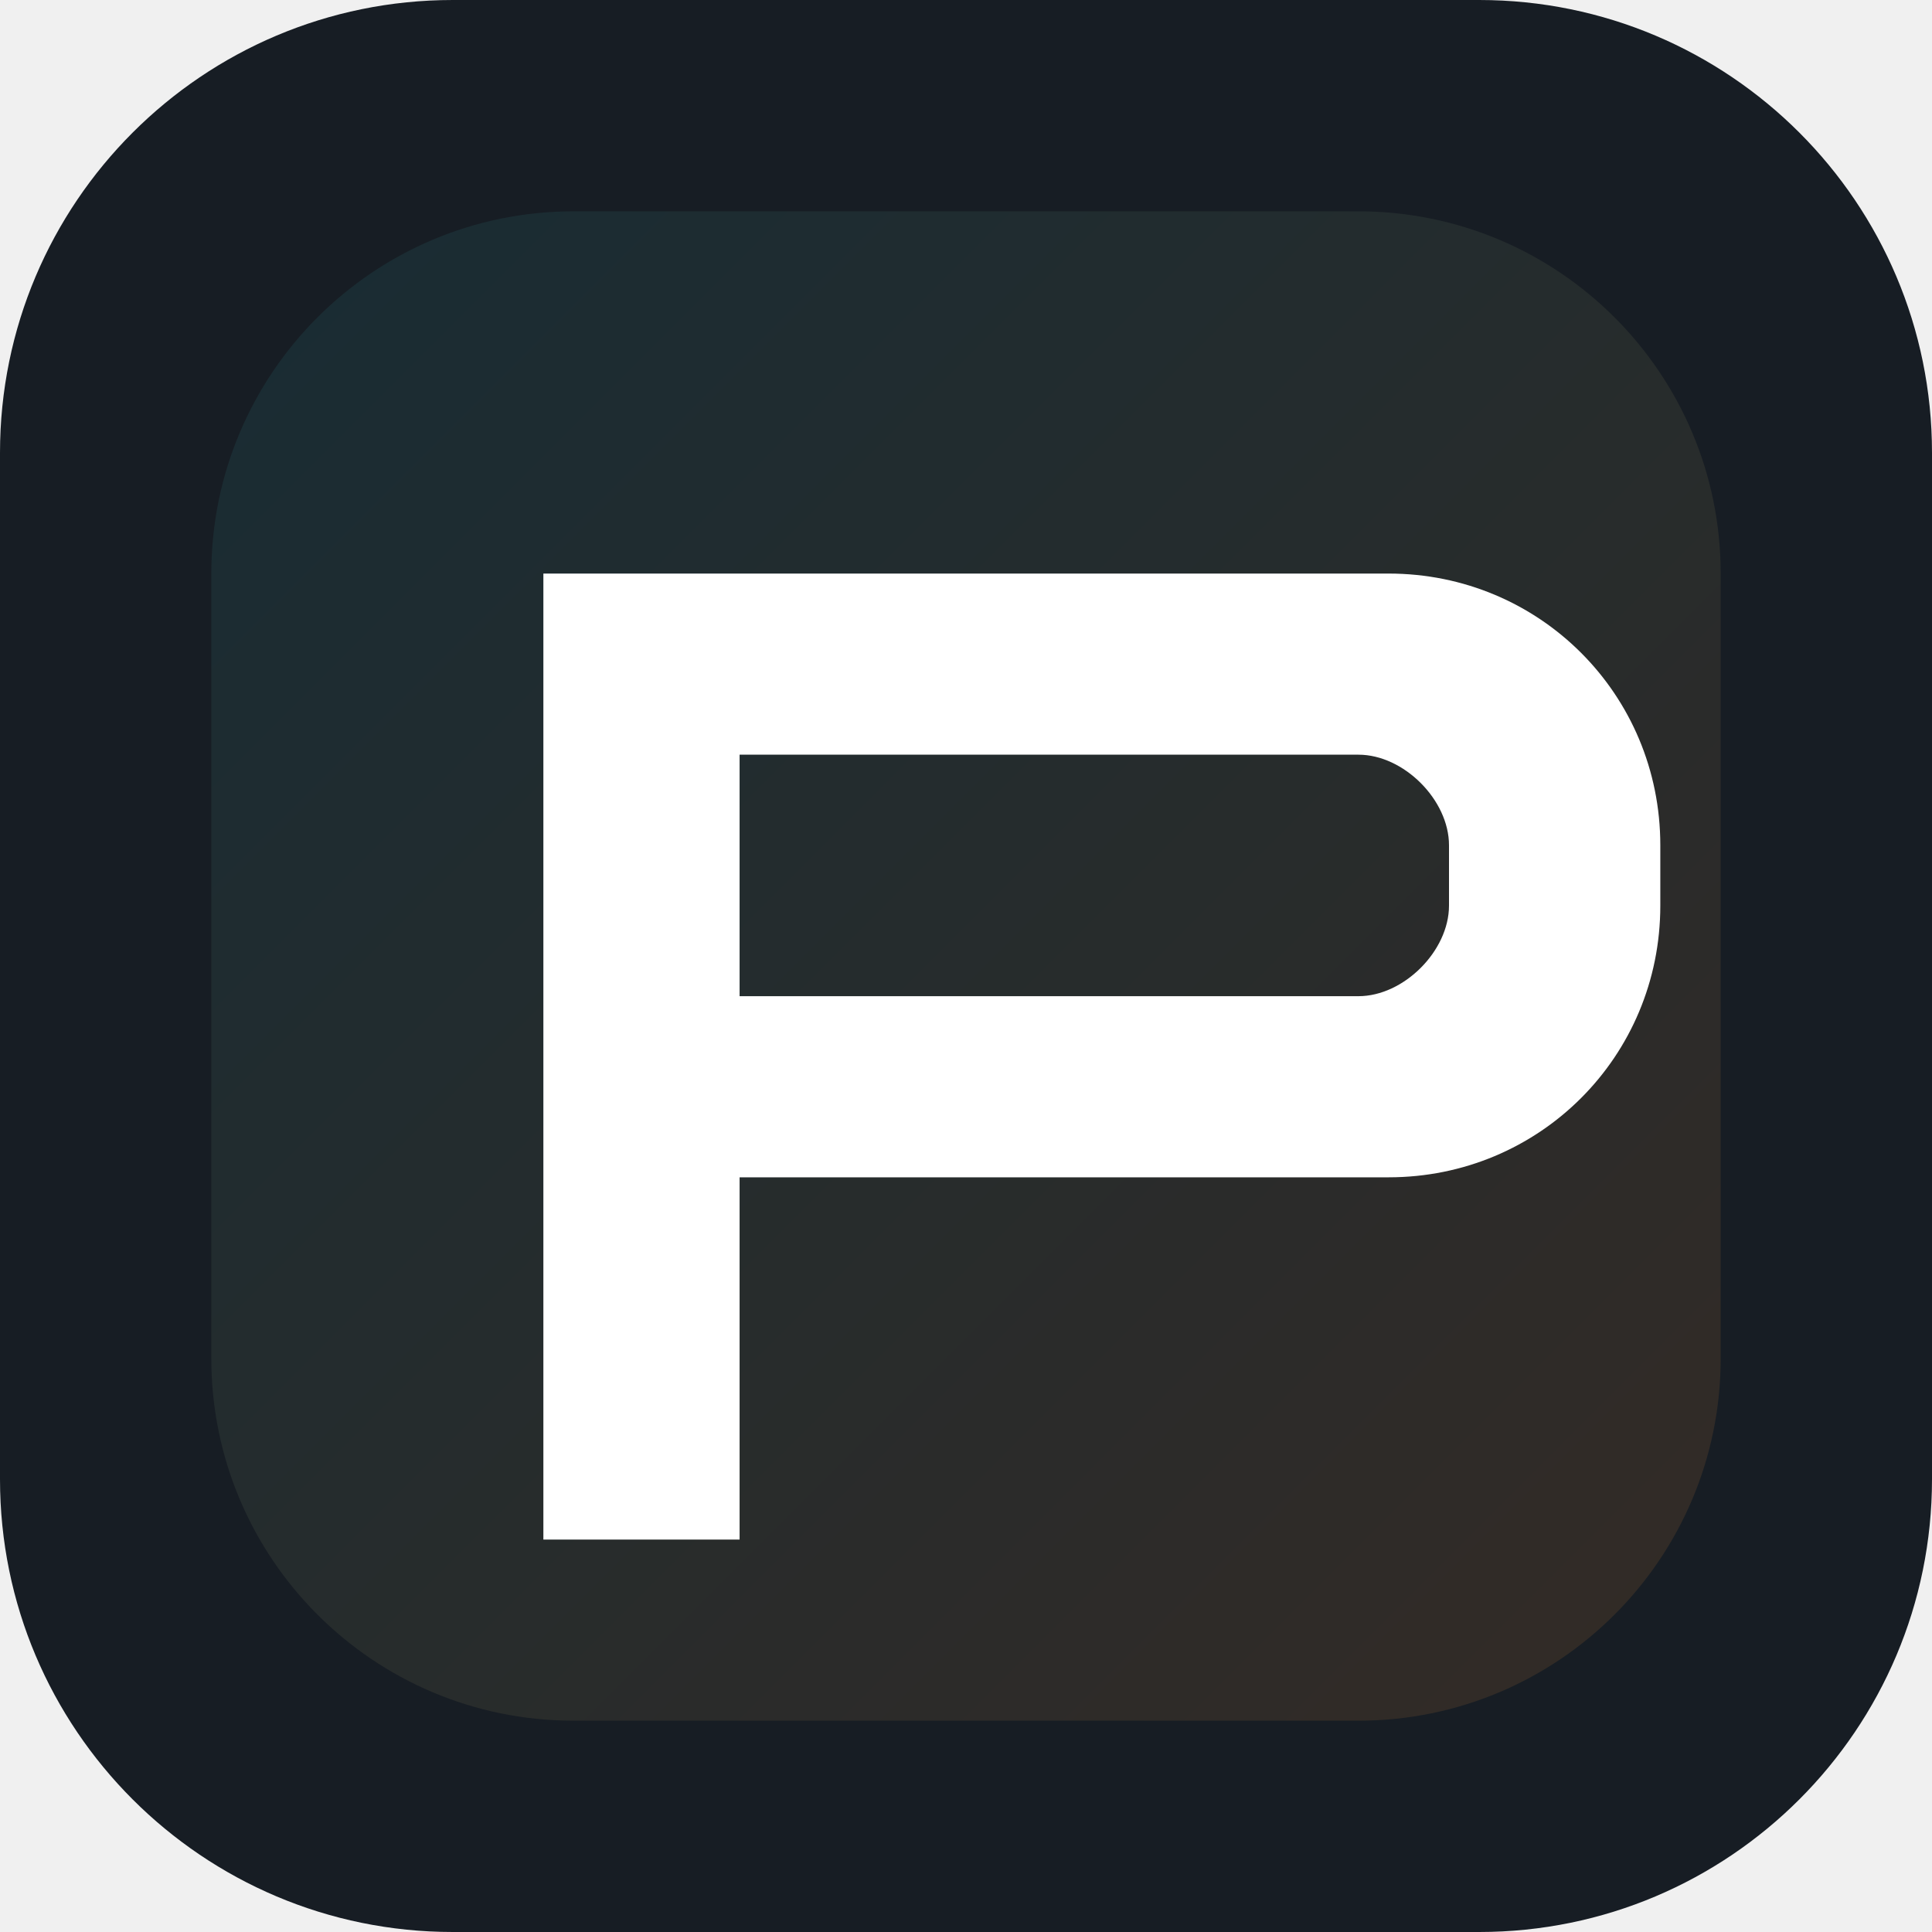
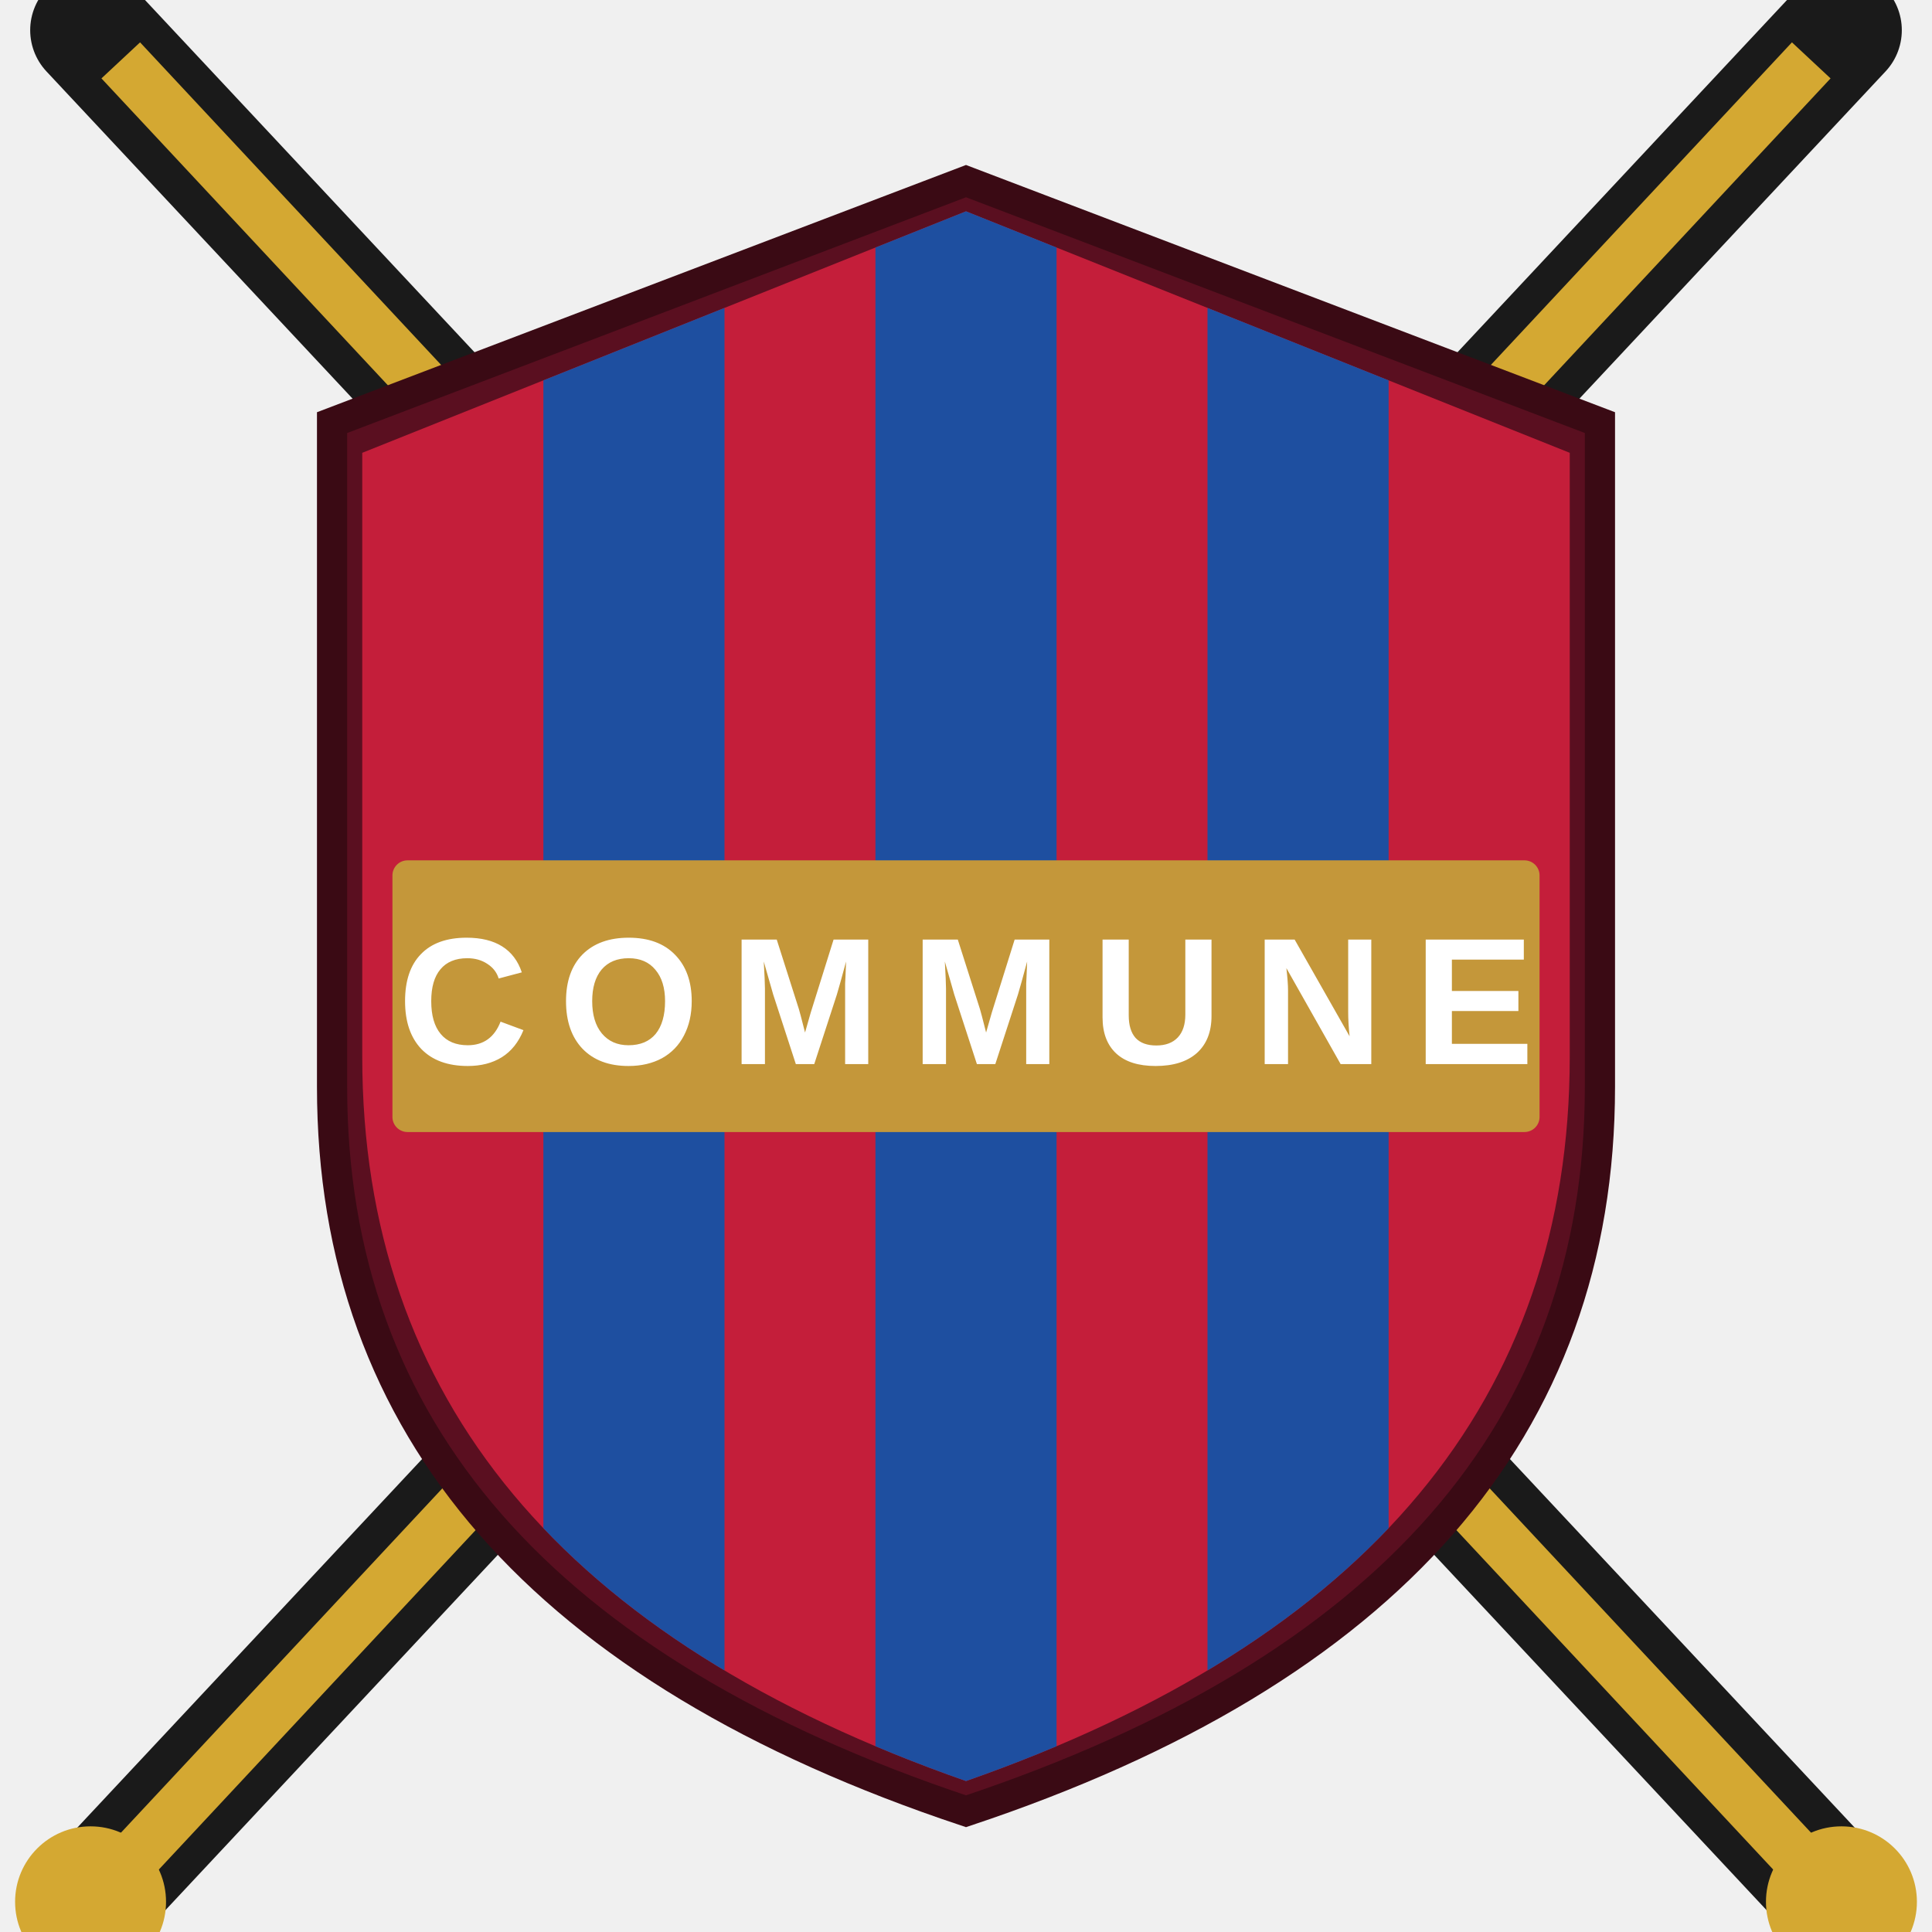
<svg xmlns="http://www.w3.org/2000/svg" viewBox="0 0 128 128">
+   <line x1="6" y1="2" x2="122" y2="126" stroke="#1a1a1a" stroke-width="8" stroke-linecap="round" />
+   <line x1="8" y1="4" x2="120" y2="124" stroke="#d4a832" stroke-width="3.5" />
+   <line x1="122" y1="2" x2="6" y2="126" stroke="#1a1a1a" stroke-width="8" stroke-linecap="round" />
+   <line x1="120" y1="4" x2="8" y2="124" stroke="#d4a832" stroke-width="3.5" />
+   <circle cx="6" cy="126" r="5" fill="#d4a832" />
+   <circle cx="122" cy="126" r="5" fill="#d4a832" />
  <defs>
-     <linearGradient id="g" x1="0%" y1="0%" x2="100%" y2="100%">
-       <stop offset="0%" stop-color="#1f6f78" />
-       <stop offset="100%" stop-color="#b26b2a" />
-     </linearGradient>
+     <clipPath id="s">
+       <path d="M64 14 L104 30 L104 70 Q104 104 64 118 Q24 104 24 70 L24 30 Z" />
+     </clipPath>
  </defs>
-   <rect width="128" height="128" rx="30" fill="#171d24" />
-   <rect x="14" y="14" width="100" height="100" rx="24" fill="url(#g)" opacity="0.18" />
-   <path d="M36 38h54v12H49v16h34v12H49v24H36V38zm42 0h14c10 0 18 8 18 18v4c0 10-8 18-18 18H78V66h12c3 0 6-3 6-6v-4c0-3-3-6-6-6H78V38z" fill="#fff" />
+   <path d="M64 12 L106 28 L106 72 Q106 106 64 120 Q22 106 22 72 L22 28 Z" fill="#5a0f20" stroke="#3a0a14" stroke-width="2" />
+   <g clip-path="url(#s)">
+     <rect x="22" y="12" width="84" height="108" fill="#c41e3a" />
+     <rect x="36" y="12" width="12" height="108" fill="#1e4fa0" />
+     <rect x="58" y="12" width="12" height="108" fill="#1e4fa0" />
+     <rect x="80" y="12" width="12" height="108" fill="#1e4fa0" />
+   </g>
+   <rect x="26" y="57" width="76" height="18" rx="1" fill="#c4973a" />
+   <text x="64" y="70.5" text-anchor="middle" fill="#fff" font-family="Arial,Helvetica,sans-serif" font-weight="700" font-size="12" letter-spacing="2">COMMUNE</text>
</svg>
